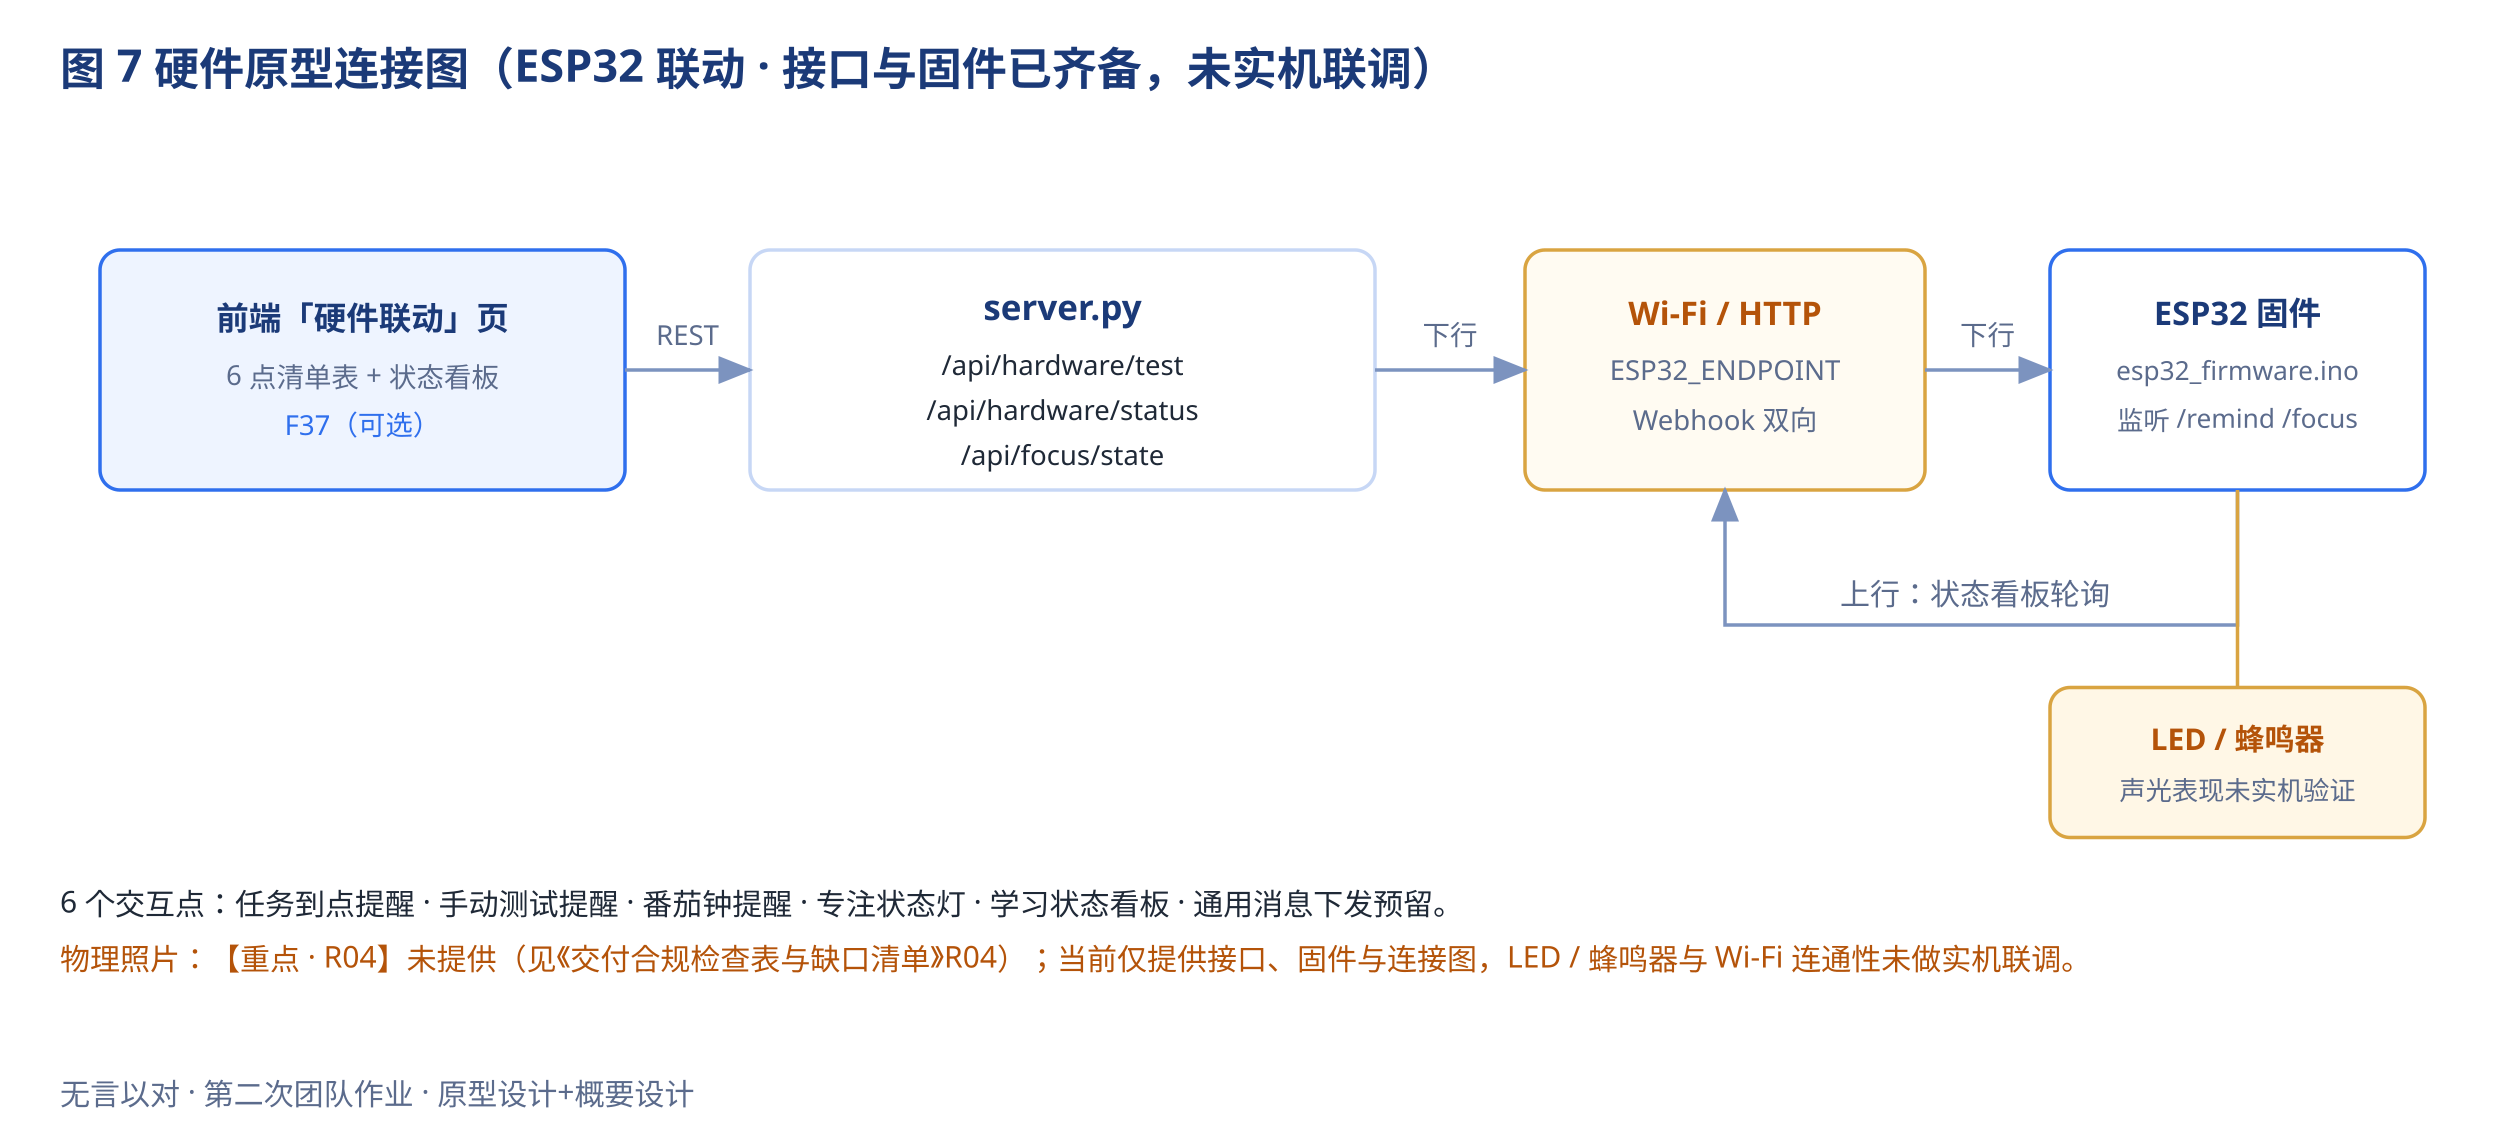
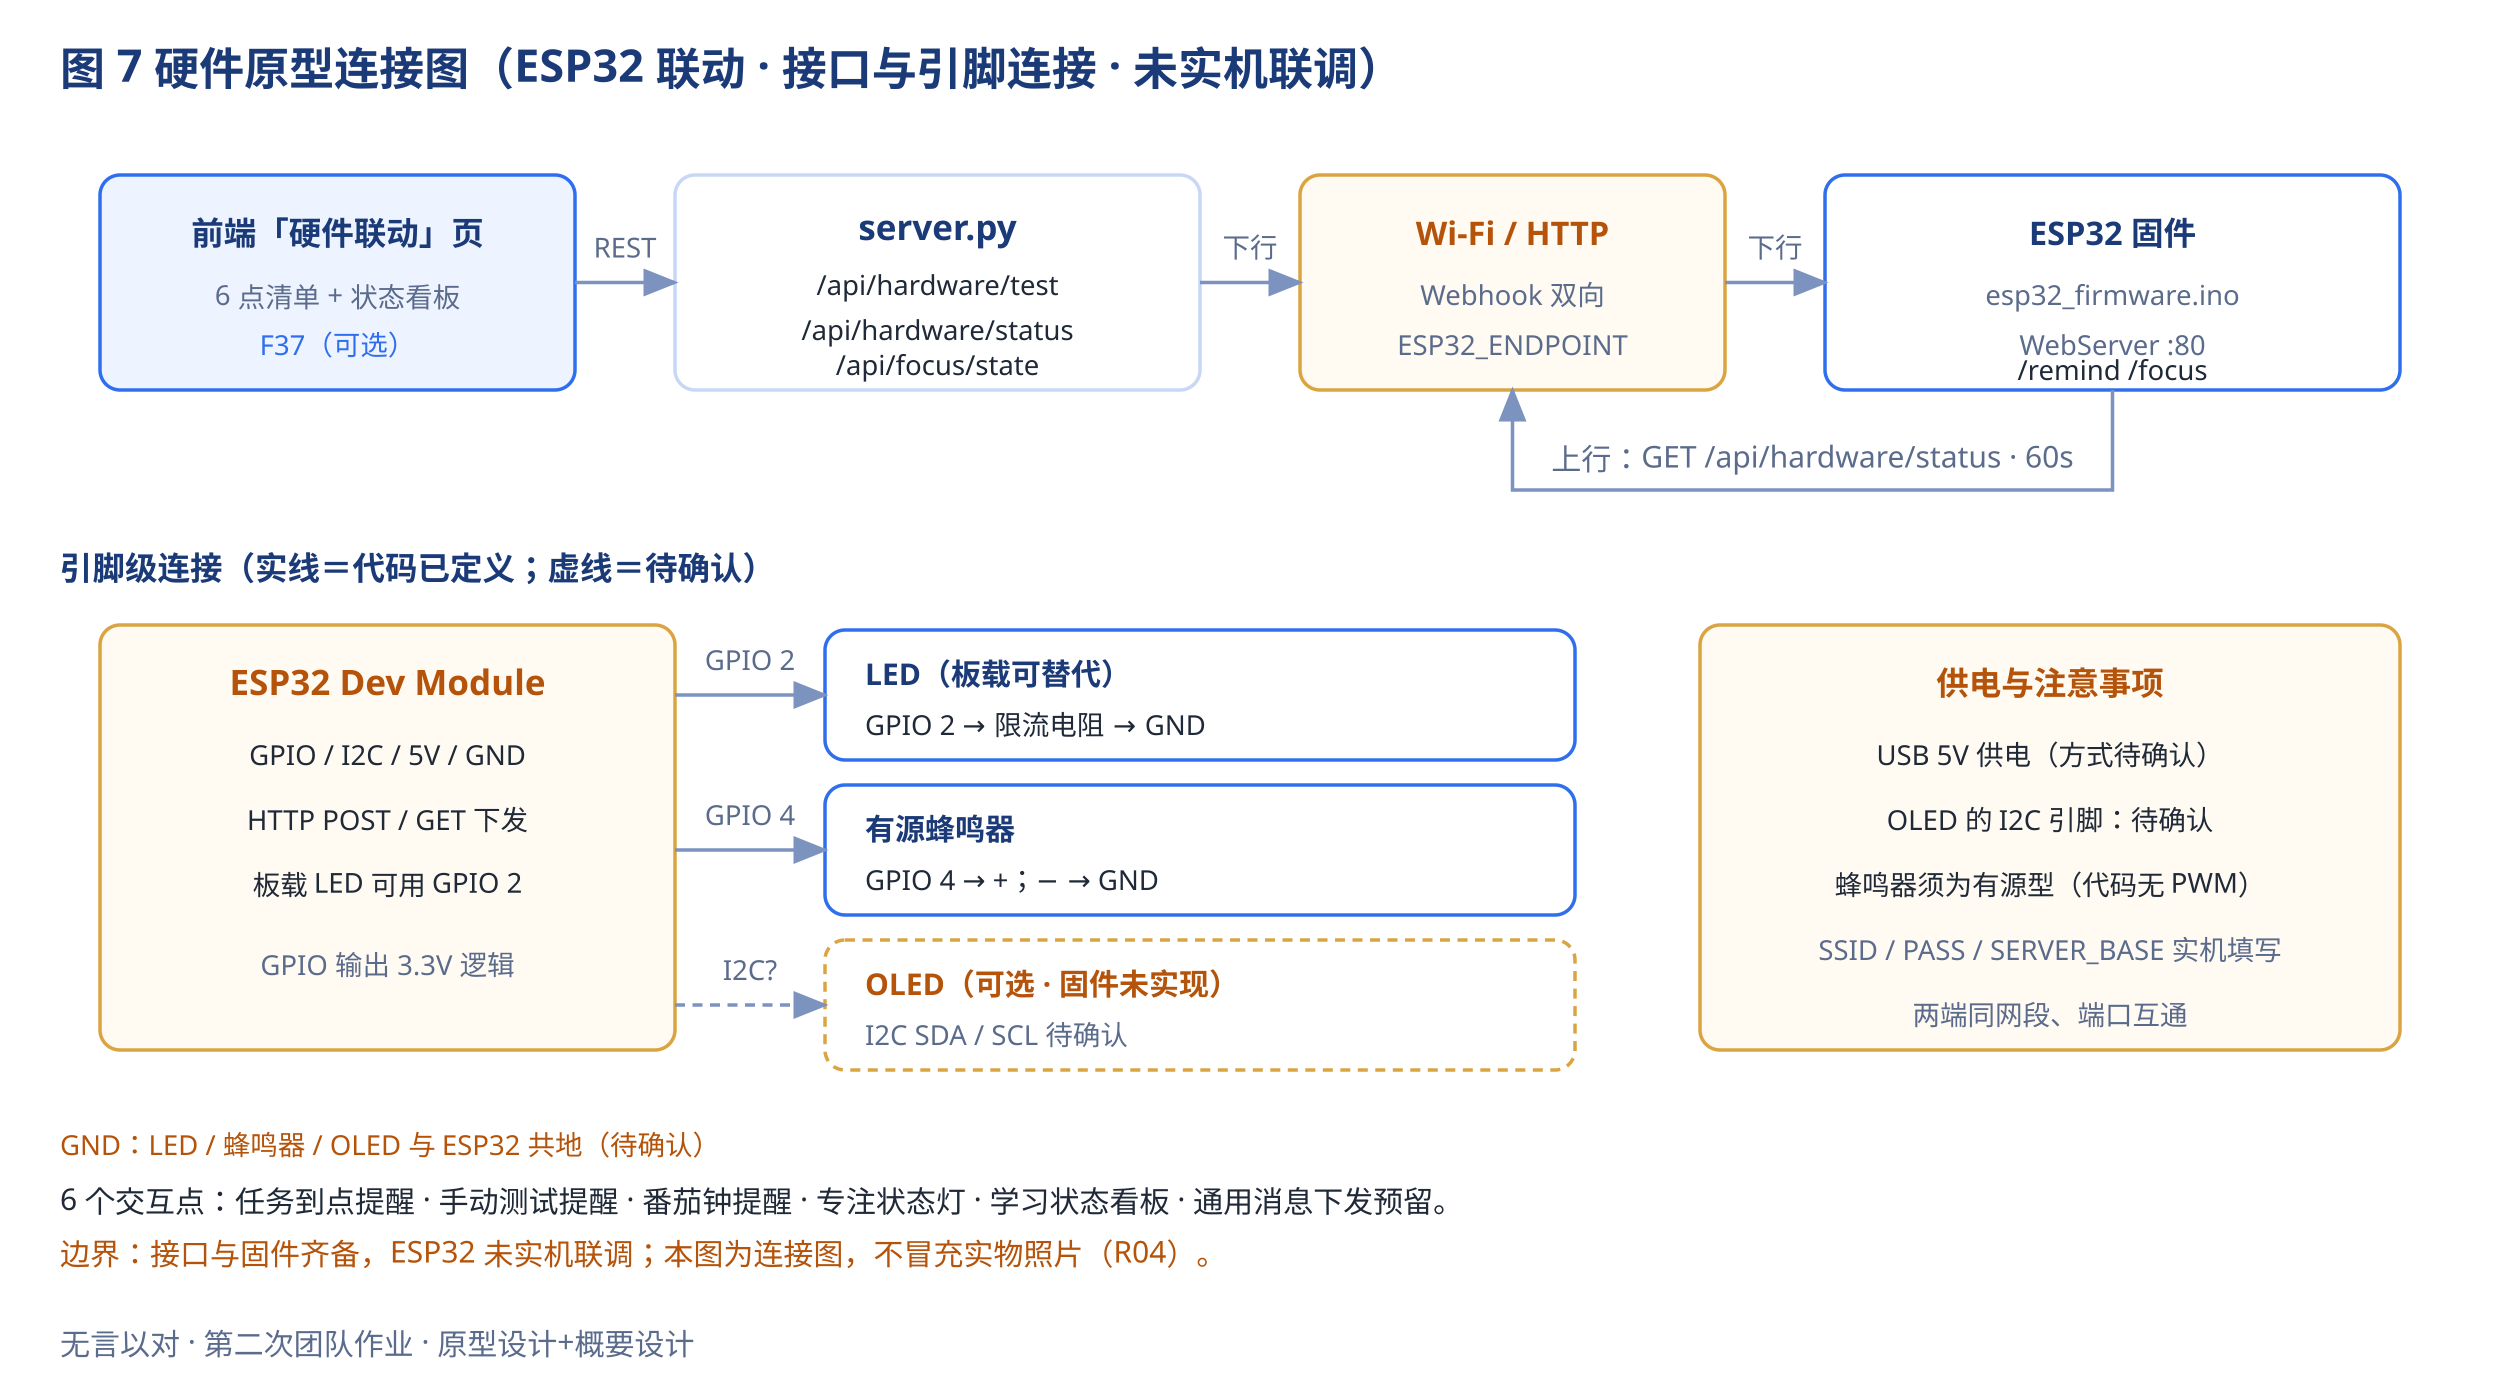
- <svg xmlns="http://www.w3.org/2000/svg" width="1000" height="456" viewBox="0 0 1000 456">
+ <svg xmlns="http://www.w3.org/2000/svg" width="1000" height="556" viewBox="0 0 1000 556">
  <defs>
    <marker id="ar" markerWidth="10" markerHeight="8" refX="9" refY="4" orient="auto" markerUnits="strokeWidth">
      <path d="M0,0 L10,4 L0,8 z" fill="#7C93BF" />
    </marker>
  </defs>
-   <rect x="0" y="0" width="1000" height="456" fill="#FFFFFF" />
-   <text x="24" y="34" font-size="18" text-anchor="start" font-weight="bold" fill="#1B3A78" font-family="Microsoft YaHei, PingFang SC, SimHei, sans-serif">图 7  硬件原型连接图（ESP32 联动 · 接口与固件已齐备，未实机联调）</text>
-   <rect x="40" y="100" width="210" height="96" rx="8" fill="#EEF4FF" stroke="#2F6FED" stroke-width="1.4" />
-   <text x="145" y="132" font-size="13" text-anchor="middle" font-weight="bold" fill="#1B3A78" font-family="Microsoft YaHei, PingFang SC, SimHei, sans-serif">前端「硬件联动」页</text>
-   <text x="145" y="154" font-size="11" text-anchor="middle" font-weight="normal" fill="#5B6B8C" font-family="Microsoft YaHei, PingFang SC, SimHei, sans-serif">6 点清单表 + 状态看板</text>
-   <text x="145" y="174" font-size="11" text-anchor="middle" font-weight="normal" fill="#2F6FED" font-family="Microsoft YaHei, PingFang SC, SimHei, sans-serif">F37（可选）</text>
-   <rect x="300" y="100" width="250" height="96" rx="8" fill="#FFFFFF" stroke="#C7D7F5" stroke-width="1.4" />
-   <text x="425" y="128" font-size="14" text-anchor="middle" font-weight="bold" fill="#1B3A78" font-family="Microsoft YaHei, PingFang SC, SimHei, sans-serif">server.py</text>
-   <text x="425" y="150" font-size="11" text-anchor="middle" font-weight="normal" fill="#1F2937" font-family="Microsoft YaHei, PingFang SC, SimHei, sans-serif">/api/hardware/test</text>
-   <text x="425" y="168" font-size="11" text-anchor="middle" font-weight="normal" fill="#1F2937" font-family="Microsoft YaHei, PingFang SC, SimHei, sans-serif">/api/hardware/status</text>
-   <text x="425" y="186" font-size="11" text-anchor="middle" font-weight="normal" fill="#1F2937" font-family="Microsoft YaHei, PingFang SC, SimHei, sans-serif">/api/focus/state</text>
-   <rect x="610" y="100" width="160" height="96" rx="8" fill="#FFFBF2" stroke="#D9A441" stroke-width="1.4" />
-   <text x="690" y="130" font-size="13" text-anchor="middle" font-weight="bold" fill="#B45309" font-family="Microsoft YaHei, PingFang SC, SimHei, sans-serif">Wi-Fi / HTTP</text>
-   <text x="690" y="152" font-size="11" text-anchor="middle" font-weight="normal" fill="#5B6B8C" font-family="Microsoft YaHei, PingFang SC, SimHei, sans-serif">ESP32_ENDPOINT</text>
-   <text x="690" y="172" font-size="11" text-anchor="middle" font-weight="normal" fill="#5B6B8C" font-family="Microsoft YaHei, PingFang SC, SimHei, sans-serif">Webhook 双向</text>
-   <rect x="820" y="100" width="150" height="96" rx="8" fill="#FFFFFF" stroke="#2F6FED" stroke-width="1.4" />
-   <text x="895" y="130" font-size="13" text-anchor="middle" font-weight="bold" fill="#1B3A78" font-family="Microsoft YaHei, PingFang SC, SimHei, sans-serif">ESP32 固件</text>
-   <text x="895" y="152" font-size="10.5" text-anchor="middle" font-weight="normal" fill="#5B6B8C" font-family="Microsoft YaHei, PingFang SC, SimHei, sans-serif">esp32_firmware.ino</text>
-   <text x="895" y="172" font-size="10.5" text-anchor="middle" font-weight="normal" fill="#5B6B8C" font-family="Microsoft YaHei, PingFang SC, SimHei, sans-serif">监听 /remind /focus</text>
-   <line x1="250" y1="148" x2="300" y2="148" stroke="#7C93BF" stroke-width="1.4" marker-end="url(#ar)" />
-   <text x="275" y="138" font-size="11" text-anchor="middle" font-weight="normal" fill="#5B6B8C" font-family="Microsoft YaHei, PingFang SC, SimHei, sans-serif">REST</text>
-   <line x1="550" y1="148" x2="610" y2="148" stroke="#7C93BF" stroke-width="1.4" marker-end="url(#ar)" />
-   <text x="580" y="138" font-size="11" text-anchor="middle" font-weight="normal" fill="#5B6B8C" font-family="Microsoft YaHei, PingFang SC, SimHei, sans-serif">下行</text>
-   <line x1="770" y1="148" x2="820" y2="148" stroke="#7C93BF" stroke-width="1.4" marker-end="url(#ar)" />
-   <text x="795" y="138" font-size="11" text-anchor="middle" font-weight="normal" fill="#5B6B8C" font-family="Microsoft YaHei, PingFang SC, SimHei, sans-serif">下行</text>
-   <polyline points="895,196 895,250 690,250 690,196" fill="none" stroke="#7C93BF" stroke-width="1.4" marker-end="url(#ar)" />
-   <text x="790" y="242" font-size="12" text-anchor="middle" font-weight="normal" fill="#5B6B8C" font-family="Microsoft YaHei, PingFang SC, SimHei, sans-serif">上行：状态看板轮询</text>
-   <rect x="820" y="275" width="150" height="60" rx="8" fill="#FFF7E6" stroke="#D9A441" stroke-width="1.4" />
-   <text x="895" y="300" font-size="12" text-anchor="middle" font-weight="bold" fill="#B45309" font-family="Microsoft YaHei, PingFang SC, SimHei, sans-serif">LED / 蜂鸣器</text>
-   <text x="895" y="320" font-size="10.5" text-anchor="middle" font-weight="normal" fill="#5B6B8C" font-family="Microsoft YaHei, PingFang SC, SimHei, sans-serif">声光表现未实机验证</text>
-   <line x1="895" y1="196" x2="895" y2="275" stroke="#D9A441" stroke-width="1.4" />
-   <text x="24" y="365" font-size="12" text-anchor="start" font-weight="normal" fill="#1F2937" font-family="Microsoft YaHei, PingFang SC, SimHei, sans-serif">6 个交互点：任务到点提醒 · 手动测试提醒 · 番茄钟提醒 · 专注状态灯 · 学习状态看板 · 通用消息下发预留。</text>
-   <text x="24" y="388" font-size="12" text-anchor="start" font-weight="normal" fill="#B45309" font-family="Microsoft YaHei, PingFang SC, SimHei, sans-serif">物理照片：【重点 · R04】未提供（见《交付合规检查表与缺口清单》R04）；当前仅提供接口、固件与连接图，LED / 蜂鸣器与 Wi-Fi 连通性未做实机联调。</text>
-   <text x="24" y="442" font-size="12" text-anchor="start" font-weight="normal" fill="#5B6B8C" font-family="Microsoft YaHei, PingFang SC, SimHei, sans-serif">无言以对 · 第二次团队作业 · 原型设计+概要设计</text>
+   <rect x="0" y="0" width="1000" height="556" fill="#FFFFFF" />
+   <text x="24" y="34" font-size="18" text-anchor="start" font-weight="bold" fill="#1B3A78" font-family="Microsoft YaHei, PingFang SC, SimHei, sans-serif">图 7  硬件原型连接图（ESP32 联动 · 接口与引脚连接 · 未实机联调）</text>
+   <rect x="40" y="70" width="190" height="86" rx="8" fill="#EEF4FF" stroke="#2F6FED" stroke-width="1.4" />
+   <text x="135" y="98" font-size="13" text-anchor="middle" font-weight="bold" fill="#1B3A78" font-family="Microsoft YaHei, PingFang SC, SimHei, sans-serif">前端「硬件联动」页</text>
+   <text x="135" y="122" font-size="11" text-anchor="middle" font-weight="normal" fill="#5B6B8C" font-family="Microsoft YaHei, PingFang SC, SimHei, sans-serif">6 点清单 + 状态看板</text>
+   <text x="135" y="142" font-size="11" text-anchor="middle" font-weight="normal" fill="#2F6FED" font-family="Microsoft YaHei, PingFang SC, SimHei, sans-serif">F37（可选）</text>
+   <rect x="270" y="70" width="210" height="86" rx="8" fill="#FFFFFF" stroke="#C7D7F5" stroke-width="1.4" />
+   <text x="375" y="96" font-size="14" text-anchor="middle" font-weight="bold" fill="#1B3A78" font-family="Microsoft YaHei, PingFang SC, SimHei, sans-serif">server.py</text>
+   <text x="375" y="118" font-size="11" text-anchor="middle" font-weight="normal" fill="#1F2937" font-family="Microsoft YaHei, PingFang SC, SimHei, sans-serif">/api/hardware/test</text>
+   <text x="375" y="136" font-size="11" text-anchor="middle" font-weight="normal" fill="#1F2937" font-family="Microsoft YaHei, PingFang SC, SimHei, sans-serif">/api/hardware/status</text>
+   <text x="375" y="150" font-size="11" text-anchor="middle" font-weight="normal" fill="#1F2937" font-family="Microsoft YaHei, PingFang SC, SimHei, sans-serif">/api/focus/state</text>
+   <rect x="520" y="70" width="170" height="86" rx="8" fill="#FFFBF2" stroke="#D9A441" stroke-width="1.4" />
+   <text x="605" y="98" font-size="13" text-anchor="middle" font-weight="bold" fill="#B45309" font-family="Microsoft YaHei, PingFang SC, SimHei, sans-serif">Wi-Fi / HTTP</text>
+   <text x="605" y="122" font-size="11" text-anchor="middle" font-weight="normal" fill="#5B6B8C" font-family="Microsoft YaHei, PingFang SC, SimHei, sans-serif">Webhook 双向</text>
+   <text x="605" y="142" font-size="11" text-anchor="middle" font-weight="normal" fill="#5B6B8C" font-family="Microsoft YaHei, PingFang SC, SimHei, sans-serif">ESP32_ENDPOINT</text>
+   <rect x="730" y="70" width="230" height="86" rx="8" fill="#FFFFFF" stroke="#2F6FED" stroke-width="1.4" />
+   <text x="845" y="98" font-size="13" text-anchor="middle" font-weight="bold" fill="#1B3A78" font-family="Microsoft YaHei, PingFang SC, SimHei, sans-serif">ESP32 固件</text>
+   <text x="845" y="122" font-size="11" text-anchor="middle" font-weight="normal" fill="#5B6B8C" font-family="Microsoft YaHei, PingFang SC, SimHei, sans-serif">esp32_firmware.ino</text>
+   <text x="845" y="142" font-size="11" text-anchor="middle" font-weight="normal" fill="#5B6B8C" font-family="Microsoft YaHei, PingFang SC, SimHei, sans-serif">WebServer :80</text>
+   <text x="845" y="152" font-size="11" text-anchor="middle" font-weight="normal" fill="#1F2937" font-family="Microsoft YaHei, PingFang SC, SimHei, sans-serif">/remind  /focus</text>
+   <line x1="230" y1="113" x2="270" y2="113" stroke="#7C93BF" stroke-width="1.4" marker-end="url(#ar)" />
+   <text x="250" y="103" font-size="11" text-anchor="middle" font-weight="normal" fill="#5B6B8C" font-family="Microsoft YaHei, PingFang SC, SimHei, sans-serif">REST</text>
+   <line x1="480" y1="113" x2="520" y2="113" stroke="#7C93BF" stroke-width="1.4" marker-end="url(#ar)" />
+   <text x="500" y="103" font-size="11" text-anchor="middle" font-weight="normal" fill="#5B6B8C" font-family="Microsoft YaHei, PingFang SC, SimHei, sans-serif">下行</text>
+   <line x1="690" y1="113" x2="730" y2="113" stroke="#7C93BF" stroke-width="1.4" marker-end="url(#ar)" />
+   <text x="710" y="103" font-size="11" text-anchor="middle" font-weight="normal" fill="#5B6B8C" font-family="Microsoft YaHei, PingFang SC, SimHei, sans-serif">下行</text>
+   <polyline points="845,156 845,196 605,196 605,156" fill="none" stroke="#7C93BF" stroke-width="1.4" marker-end="url(#ar)" />
+   <text x="725" y="188" font-size="12" text-anchor="middle" font-weight="normal" fill="#5B6B8C" font-family="Microsoft YaHei, PingFang SC, SimHei, sans-serif">上行：GET /api/hardware/status · 60s</text>
+   <text x="24" y="232" font-size="13" text-anchor="start" font-weight="bold" fill="#1B3A78" font-family="Microsoft YaHei, PingFang SC, SimHei, sans-serif">引脚级连接（实线＝代码已定义；虚线＝待确认）</text>
+   <rect x="40" y="250" width="230" height="170" rx="8" fill="#FFFBF2" stroke="#D9A441" stroke-width="1.4" />
+   <text x="155" y="278" font-size="14" text-anchor="middle" font-weight="bold" fill="#B45309" font-family="Microsoft YaHei, PingFang SC, SimHei, sans-serif">ESP32 Dev Module</text>
+   <text x="155" y="306" font-size="11" text-anchor="middle" font-weight="normal" fill="#1F2937" font-family="Microsoft YaHei, PingFang SC, SimHei, sans-serif">GPIO / I2C / 5V / GND</text>
+   <text x="155" y="332" font-size="11" text-anchor="middle" font-weight="normal" fill="#1F2937" font-family="Microsoft YaHei, PingFang SC, SimHei, sans-serif">HTTP POST / GET 下发</text>
+   <text x="155" y="358" font-size="11" text-anchor="middle" font-weight="normal" fill="#1F2937" font-family="Microsoft YaHei, PingFang SC, SimHei, sans-serif">板载 LED 可用 GPIO 2</text>
+   <text x="155" y="390" font-size="11" text-anchor="middle" font-weight="normal" fill="#5B6B8C" font-family="Microsoft YaHei, PingFang SC, SimHei, sans-serif">GPIO 输出 3.3V 逻辑</text>
+   <rect x="330" y="252" width="300" height="52" rx="8" fill="#FFFFFF" stroke="#2F6FED" stroke-width="1.4" />
+   <text x="346" y="274" font-size="12" text-anchor="start" font-weight="bold" fill="#1B3A78" font-family="Microsoft YaHei, PingFang SC, SimHei, sans-serif">LED（板载可替代）</text>
+   <text x="346" y="294" font-size="11" text-anchor="start" font-weight="normal" fill="#1F2937" font-family="Microsoft YaHei, PingFang SC, SimHei, sans-serif">GPIO 2 → 限流电阻 → GND</text>
+   <line x1="270" y1="278" x2="330" y2="278" stroke="#7C93BF" stroke-width="1.4" marker-end="url(#ar)" />
+   <text x="300" y="268" font-size="11" text-anchor="middle" font-weight="normal" fill="#5B6B8C" font-family="Microsoft YaHei, PingFang SC, SimHei, sans-serif">GPIO 2</text>
+   <rect x="330" y="314" width="300" height="52" rx="8" fill="#FFFFFF" stroke="#2F6FED" stroke-width="1.4" />
+   <text x="346" y="336" font-size="12" text-anchor="start" font-weight="bold" fill="#1B3A78" font-family="Microsoft YaHei, PingFang SC, SimHei, sans-serif">有源蜂鸣器</text>
+   <text x="346" y="356" font-size="11" text-anchor="start" font-weight="normal" fill="#1F2937" font-family="Microsoft YaHei, PingFang SC, SimHei, sans-serif">GPIO 4 → +；− → GND</text>
+   <line x1="270" y1="340" x2="330" y2="340" stroke="#7C93BF" stroke-width="1.4" marker-end="url(#ar)" />
+   <text x="300" y="330" font-size="11" text-anchor="middle" font-weight="normal" fill="#5B6B8C" font-family="Microsoft YaHei, PingFang SC, SimHei, sans-serif">GPIO 4</text>
+   <rect x="330" y="376" width="300" height="52" rx="8" fill="#FFFFFF" stroke="#D9A441" stroke-width="1.4" stroke-dasharray="4 3" />
+   <text x="346" y="398" font-size="12" text-anchor="start" font-weight="bold" fill="#B45309" font-family="Microsoft YaHei, PingFang SC, SimHei, sans-serif">OLED（可选 · 固件未实现）</text>
+   <text x="346" y="418" font-size="11" text-anchor="start" font-weight="normal" fill="#5B6B8C" font-family="Microsoft YaHei, PingFang SC, SimHei, sans-serif">I2C SDA / SCL 待确认</text>
+   <line x1="270" y1="402" x2="330" y2="402" stroke="#7C93BF" stroke-width="1.4" stroke-dasharray="4 3" marker-end="url(#ar)" />
+   <text x="300" y="392" font-size="11" text-anchor="middle" font-weight="normal" fill="#5B6B8C" font-family="Microsoft YaHei, PingFang SC, SimHei, sans-serif">I2C?</text>
+   <rect x="680" y="250" width="280" height="170" rx="8" fill="#FFFBF2" stroke="#D9A441" stroke-width="1.4" />
+   <text x="820" y="278" font-size="13" text-anchor="middle" font-weight="bold" fill="#B45309" font-family="Microsoft YaHei, PingFang SC, SimHei, sans-serif">供电与注意事项</text>
+   <text x="820" y="306" font-size="11" text-anchor="middle" font-weight="normal" fill="#1F2937" font-family="Microsoft YaHei, PingFang SC, SimHei, sans-serif">USB 5V 供电（方式待确认）</text>
+   <text x="820" y="332" font-size="11" text-anchor="middle" font-weight="normal" fill="#1F2937" font-family="Microsoft YaHei, PingFang SC, SimHei, sans-serif">OLED 的 I2C 引脚：待确认</text>
+   <text x="820" y="358" font-size="11" text-anchor="middle" font-weight="normal" fill="#1F2937" font-family="Microsoft YaHei, PingFang SC, SimHei, sans-serif">蜂鸣器须为有源型（代码无 PWM）</text>
+   <text x="820" y="384" font-size="11" text-anchor="middle" font-weight="normal" fill="#5B6B8C" font-family="Microsoft YaHei, PingFang SC, SimHei, sans-serif">SSID / PASS / SERVER_BASE 实机填写</text>
+   <text x="820" y="410" font-size="11" text-anchor="middle" font-weight="normal" fill="#5B6B8C" font-family="Microsoft YaHei, PingFang SC, SimHei, sans-serif">两端同网段、端口互通</text>
+   <text x="24" y="462" font-size="11" text-anchor="start" font-weight="normal" fill="#B45309" font-family="Microsoft YaHei, PingFang SC, SimHei, sans-serif">GND：LED / 蜂鸣器 / OLED 与 ESP32 共地（待确认）</text>
+   <text x="24" y="484" font-size="12" text-anchor="start" font-weight="normal" fill="#1F2937" font-family="Microsoft YaHei, PingFang SC, SimHei, sans-serif">6 个交互点：任务到点提醒 · 手动测试提醒 · 番茄钟提醒 · 专注状态灯 · 学习状态看板 · 通用消息下发预留。</text>
+   <text x="24" y="506" font-size="12" text-anchor="start" font-weight="normal" fill="#B45309" font-family="Microsoft YaHei, PingFang SC, SimHei, sans-serif">边界：接口与固件齐备，ESP32 未实机联调；本图为连接图，不冒充实物照片（R04）。</text>
+   <text x="24" y="542" font-size="12" text-anchor="start" font-weight="normal" fill="#5B6B8C" font-family="Microsoft YaHei, PingFang SC, SimHei, sans-serif">无言以对 · 第二次团队作业 · 原型设计+概要设计</text>
</svg>
